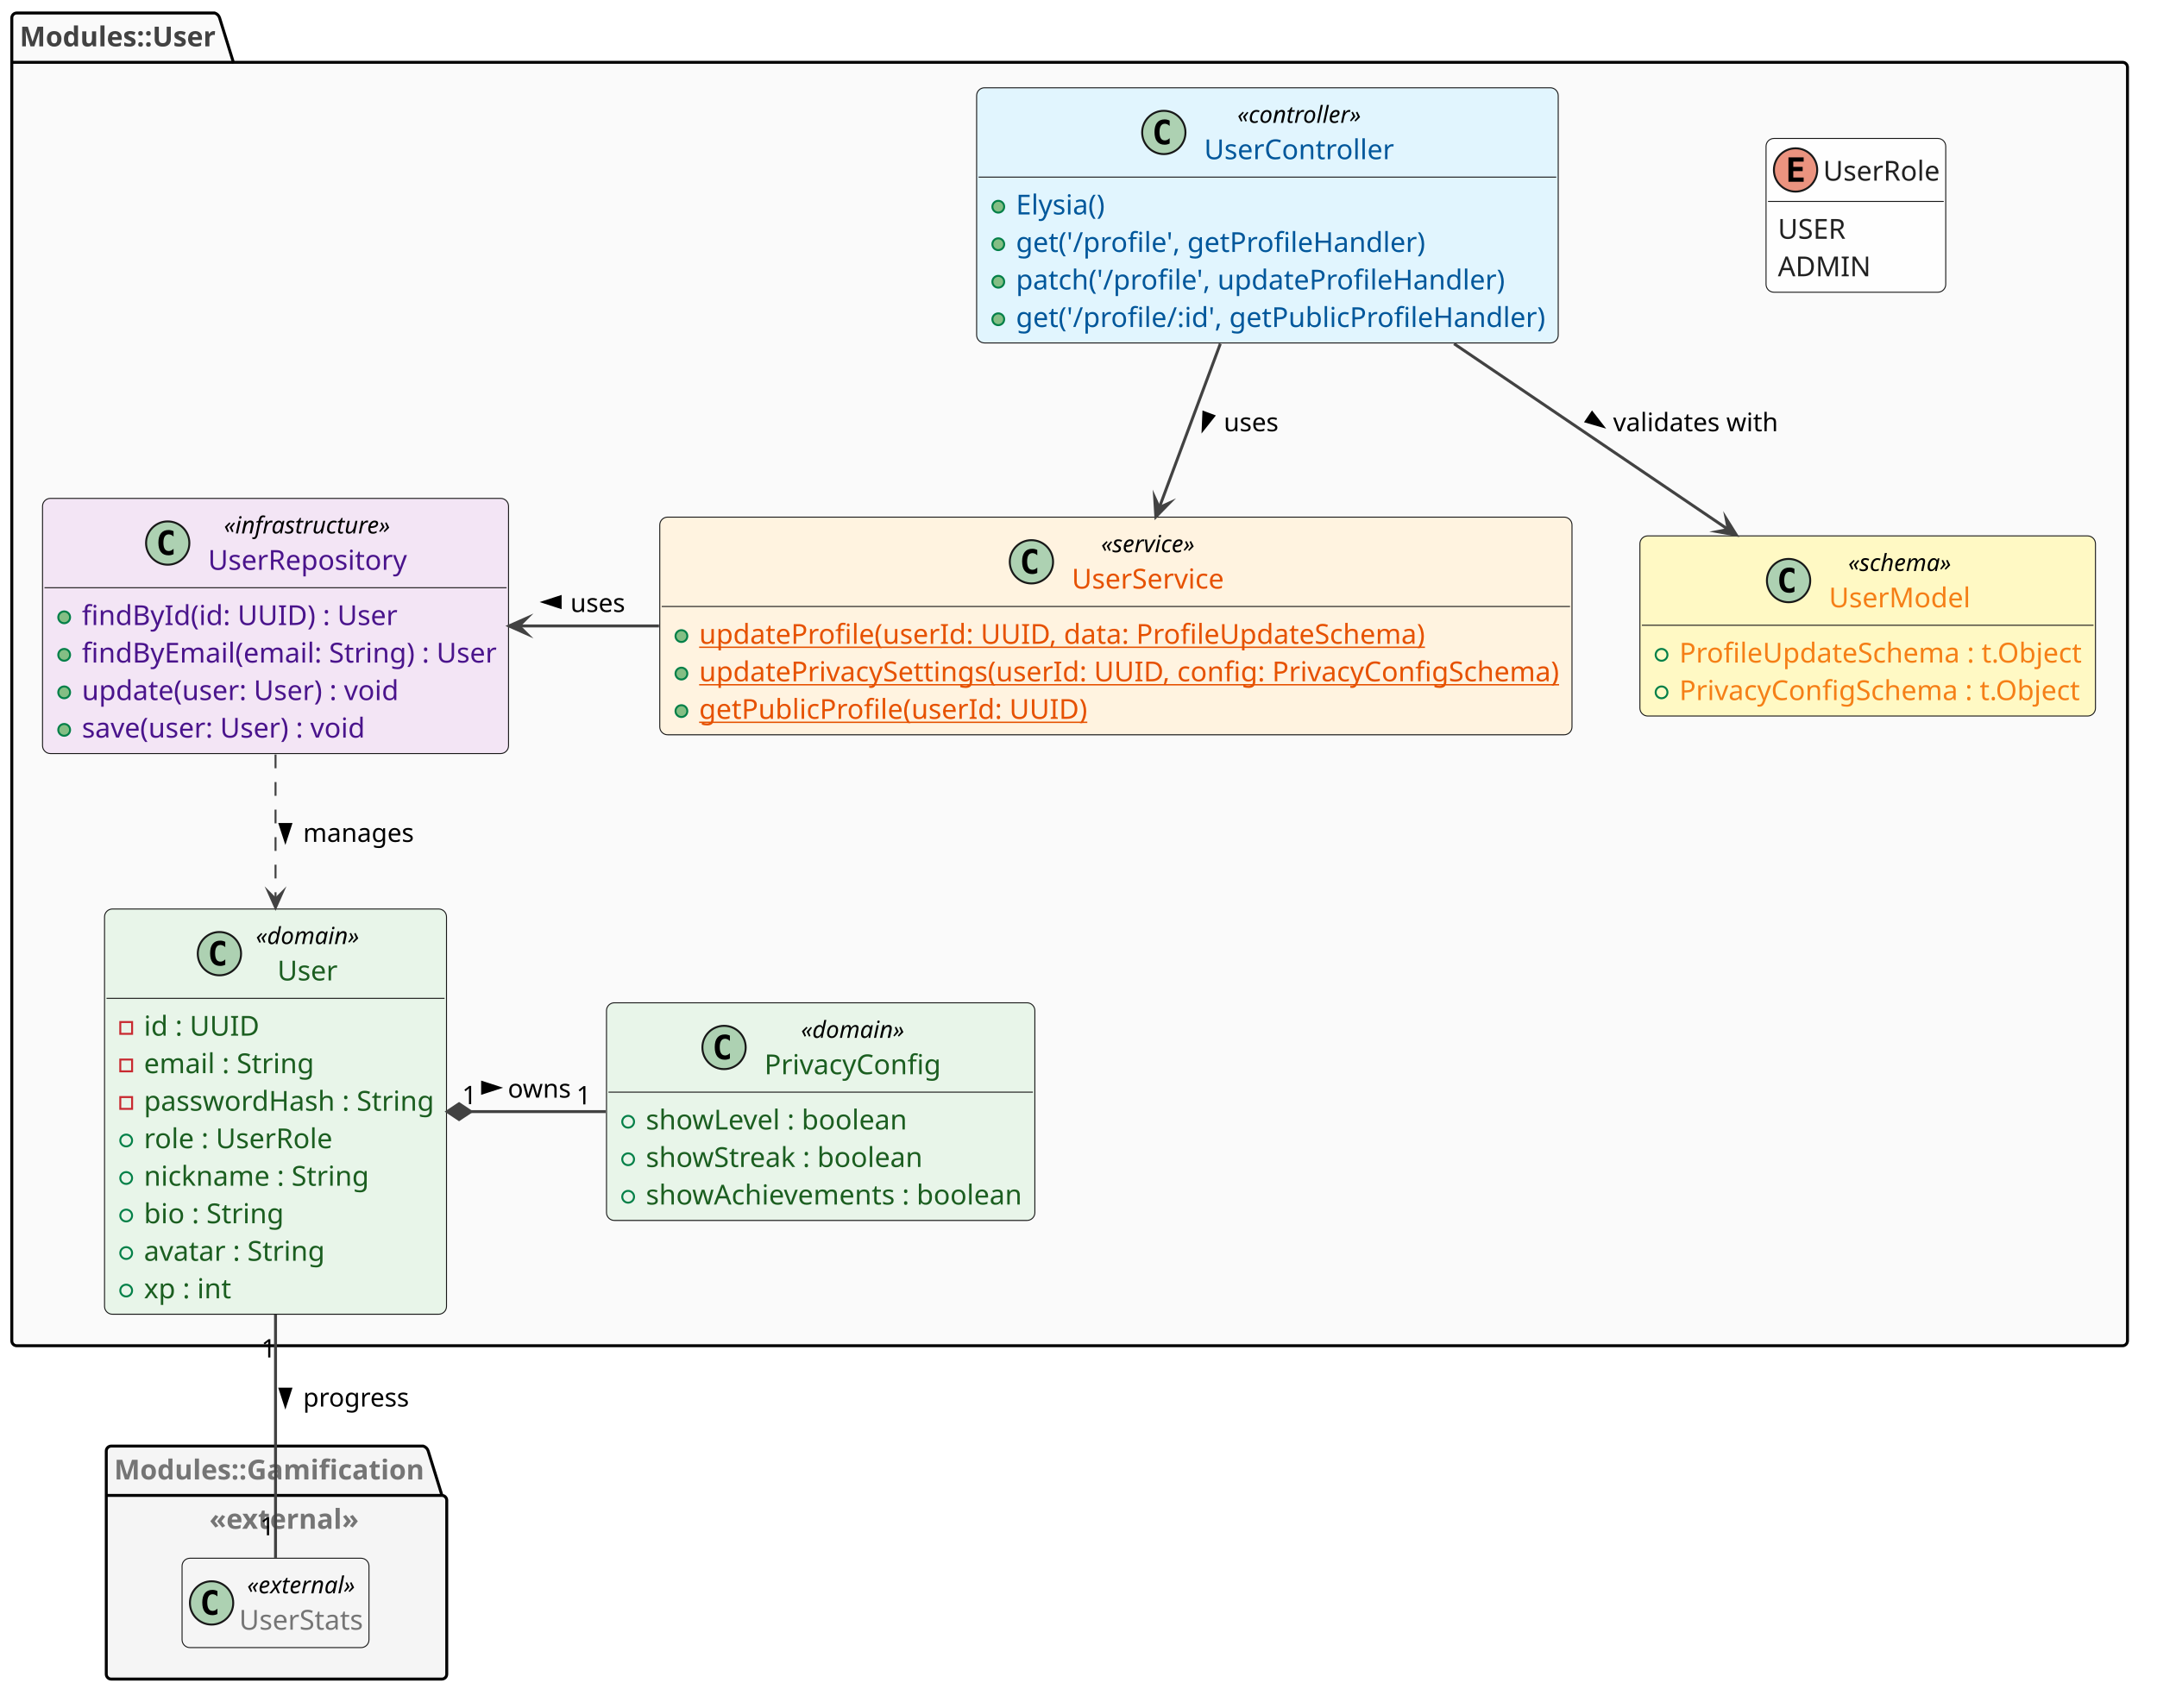
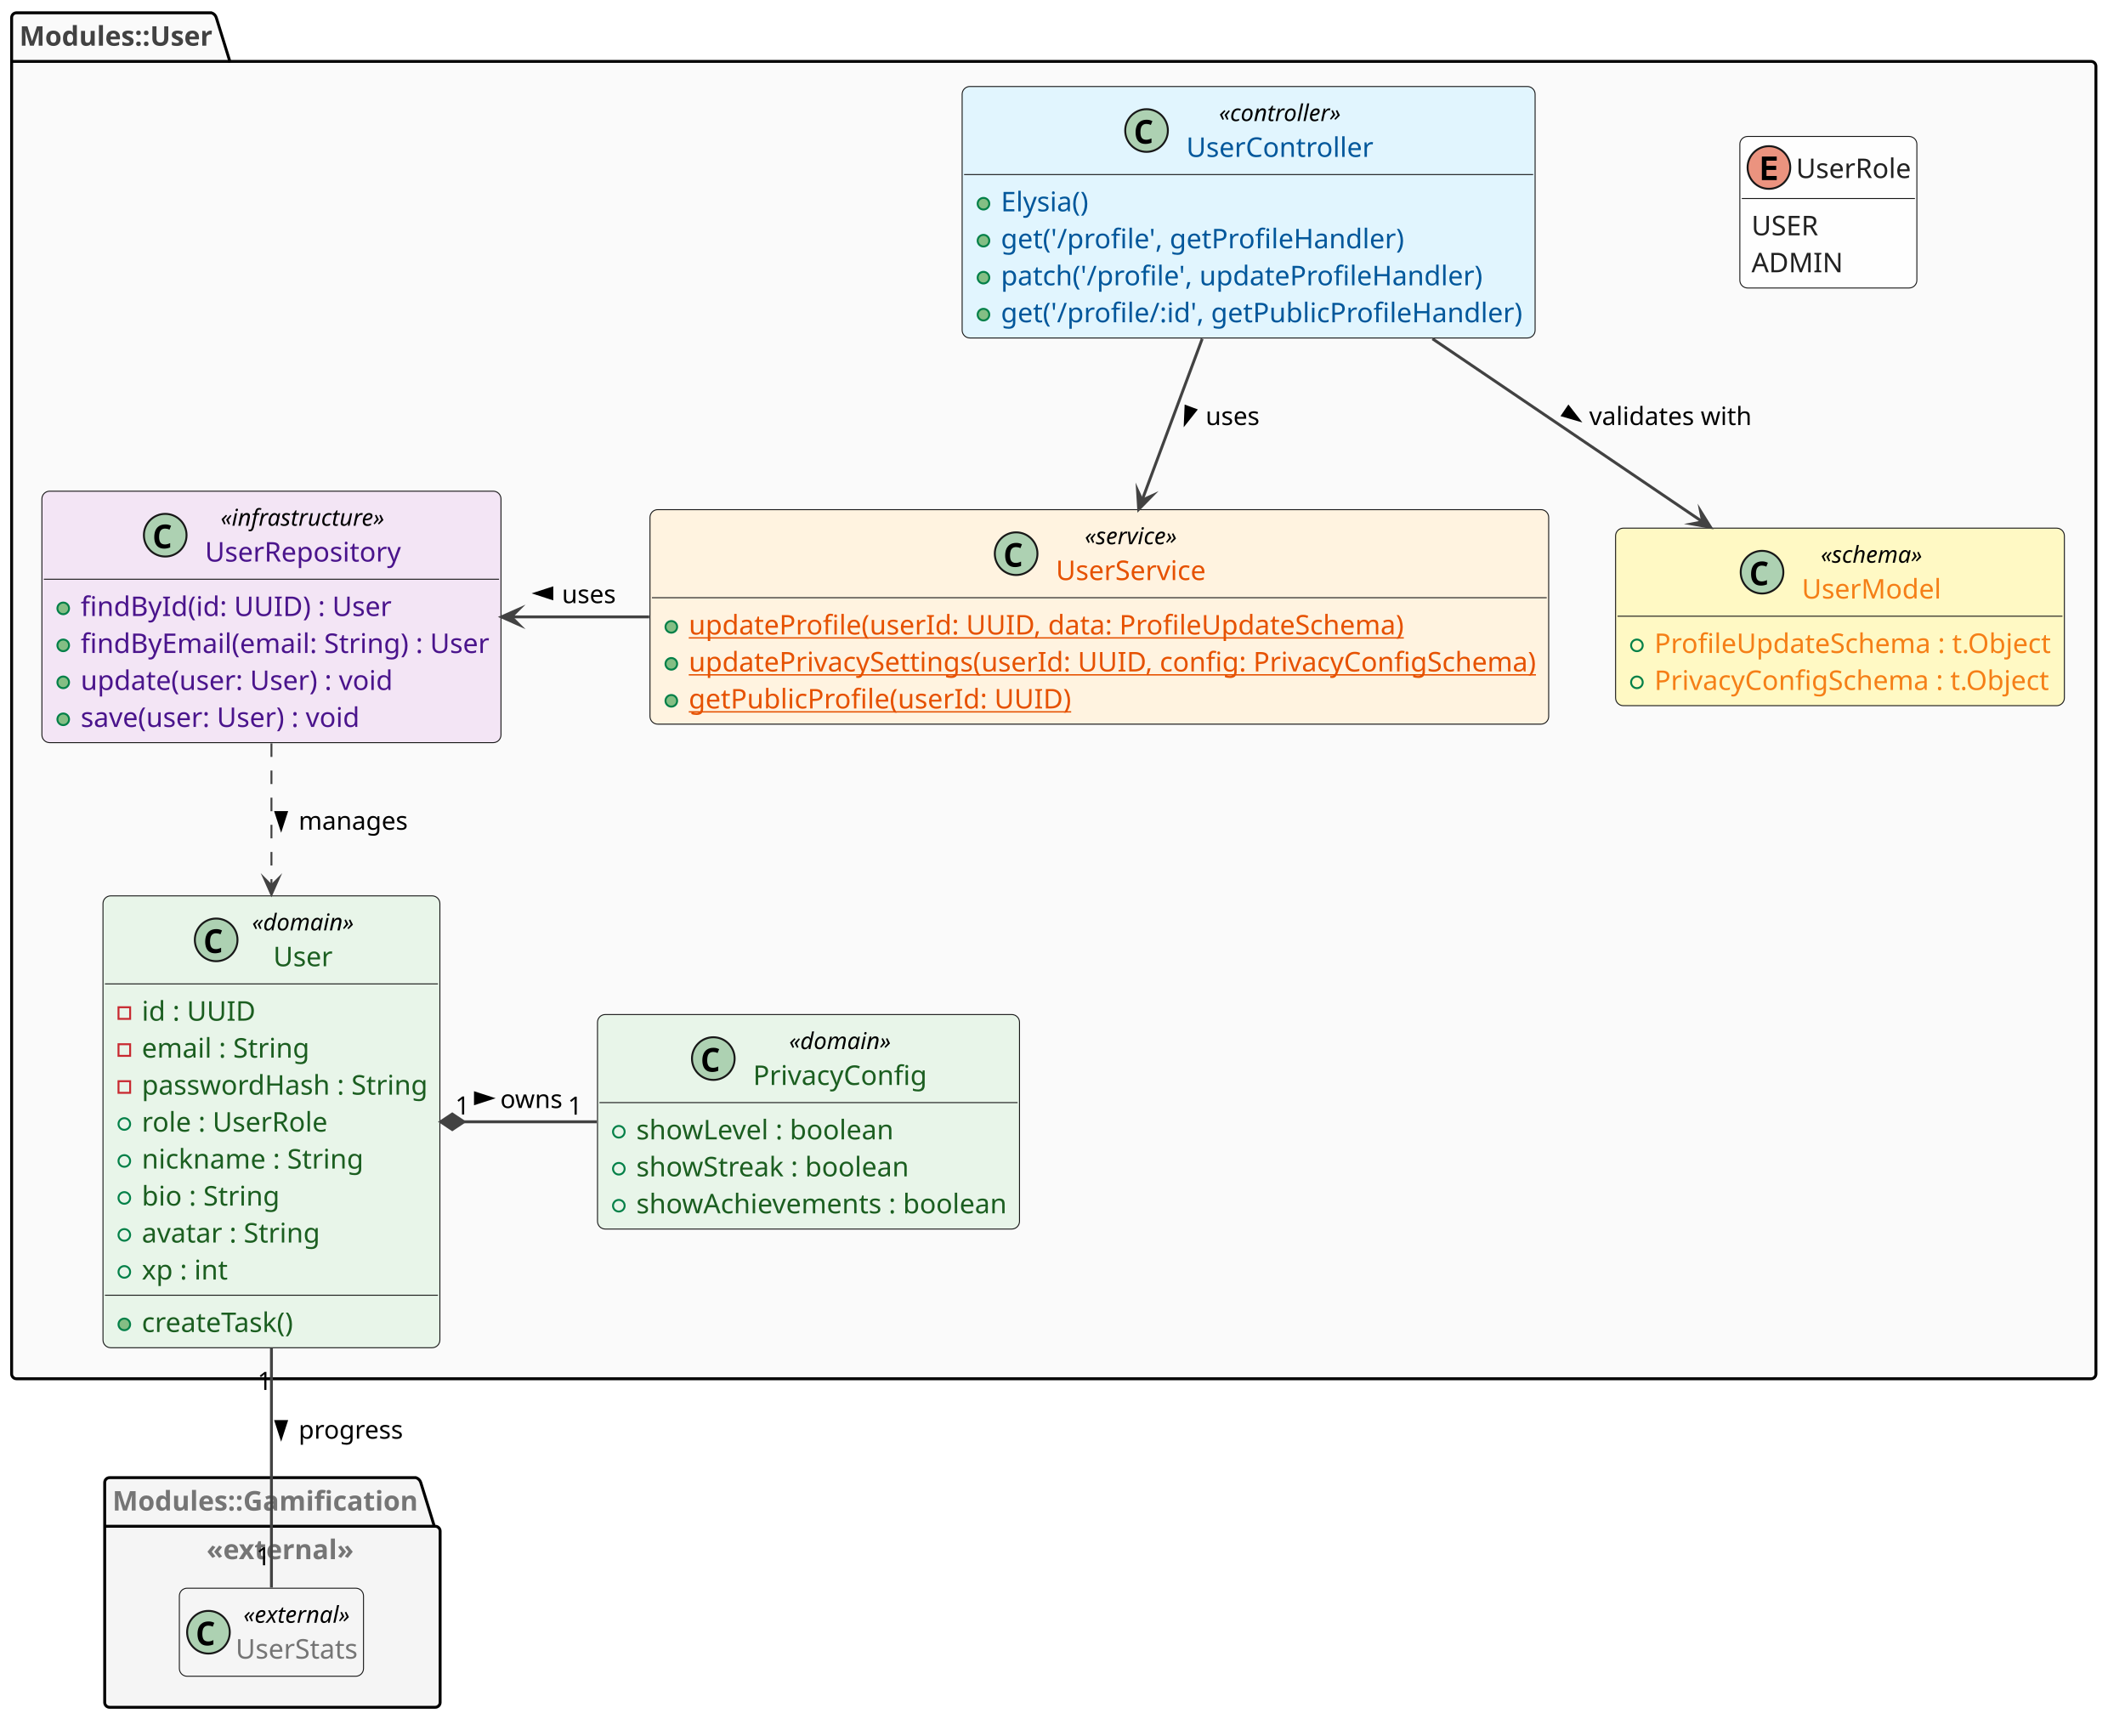
- <svg xmlns="http://www.w3.org/2000/svg" contentStyleType="text/css" data-diagram-type="CLASS" height="868px" preserveAspectRatio="none" style="width:1096px;height:868px;background:#FFFFFF;" version="1.1" viewBox="0 0 1096 868" width="1096px" zoomAndPan="magnify">
+ <svg xmlns="http://www.w3.org/2000/svg" contentStyleType="text/css" data-diagram-type="CLASS" height="895px" preserveAspectRatio="none" style="width:1096px;height:895px;background:#FFFFFF;" version="1.1" viewBox="0 0 1096 895" width="1096px" zoomAndPan="magnify">
  <defs />
  <g>
    <g class="cluster" data-qualified-name="Modules..User" data-source-line="2" id="ent0001">
-       <path d="M8.5,6.602 L109.082,6.602 A3.75,3.75 0 0 1 111.582,9.102 L118.582,31.67 L1078.5,31.67 A2.5,2.5 0 0 1 1081,34.17 L1081,681.422 A2.5,2.5 0 0 1 1078.5,683.922 L8.5,683.922 A2.5,2.5 0 0 1 6,681.422 L6,9.102 A2.5,2.5 0 0 1 8.5,6.602" fill="#FAFAFA" style="stroke:#000000;stroke-width:1.5;" />
-       <line style="stroke:#000000;stroke-width:1.5;" x1="6" x2="118.582" y1="31.67" y2="31.67" />
-       <text fill="#424242" font-family="sans-serif" font-size="14" font-weight="700" lengthAdjust="spacing" textLength="99.582" x="10" y="23.568">Modules::User</text>
-     </g>
-     <g class="cluster" data-qualified-name="Modules..Gamification" data-source-line="57" id="ent0015">
-       <path d="M56.5,734.922 L215.069,734.922 A3.75,3.75 0 0 1 217.569,737.422 L224.569,759.99 L224.5,759.99 A2.5,2.5 0 0 1 227,762.49 L227,850.832 A2.5,2.5 0 0 1 224.5,853.332 L56.5,853.332 A2.5,2.5 0 0 1 54,850.832 L54,737.422 A2.5,2.5 0 0 1 56.5,734.922" fill="#F5F5F5" style="stroke:#000000;stroke-width:1.5;" />
-       <line style="stroke:#000000;stroke-width:1.5;" x1="54" x2="224.569" y1="759.99" y2="759.99" />
-       <text fill="#757575" font-family="sans-serif" font-size="14" font-weight="700" lengthAdjust="spacing" textLength="157.569" x="58" y="751.888">Modules::Gamification</text>
-       <text fill="#757575" font-family="sans-serif" font-size="14" font-weight="700" lengthAdjust="spacing" textLength="76.216" x="106.392" y="776.956">«external»</text>
+       <path d="M8.5,6.602 L109.054,6.602 A3.75,3.75 0 0 1 111.554,9.102 L118.554,31.67 L1078.5,31.67 A2.5,2.5 0 0 1 1081,34.17 L1081,708.492 A2.5,2.5 0 0 1 1078.5,710.992 L8.5,710.992 A2.5,2.5 0 0 1 6,708.492 L6,9.102 A2.5,2.5 0 0 1 8.5,6.602" fill="#FAFAFA" style="stroke:#000000;stroke-width:1.5;" />
+       <line style="stroke:#000000;stroke-width:1.5;" x1="6" x2="118.554" y1="31.67" y2="31.67" />
+       <text fill="#424242" font-family="sans-serif" font-size="14" font-weight="700" lengthAdjust="spacing" textLength="99.554" x="10" y="23.568">Modules::User</text>
+     </g>
+     <g class="cluster" data-qualified-name="Modules..Gamification" data-source-line="58" id="ent0015">
+       <path d="M56.5,761.992 L214.509,761.992 A3.75,3.75 0 0 1 217.009,764.492 L224.009,787.06 L224.5,787.06 A2.5,2.5 0 0 1 227,789.56 L227,877.902 A2.5,2.5 0 0 1 224.5,880.402 L56.5,880.402 A2.5,2.5 0 0 1 54,877.902 L54,764.492 A2.5,2.5 0 0 1 56.5,761.992" fill="#F5F5F5" style="stroke:#000000;stroke-width:1.5;" />
+       <line style="stroke:#000000;stroke-width:1.5;" x1="54" x2="224.009" y1="787.06" y2="787.06" />
+       <text fill="#757575" font-family="sans-serif" font-size="14" font-weight="700" lengthAdjust="spacing" textLength="157.009" x="58" y="778.958">Modules::Gamification</text>
+       <text fill="#757575" font-family="sans-serif" font-size="14" font-weight="700" lengthAdjust="spacing" textLength="75.992" x="106.504" y="804.026">«external»</text>
    </g>
    <g class="entity" data-qualified-name="Modules..User.UserController" data-source-line="3" id="ent0002">
      <rect fill="#E1F5FE" height="129.684" rx="4" ry="4" style="stroke:#181818;stroke-width:0.5;" width="295.513" x="496.24" y="44.602" />
      <ellipse cx="591.349" cy="67.308" fill="#ADD1B2" rx="11" ry="11" style="stroke:#181818;stroke-width:1;" />
-       <path d="M594.317,72.949 Q593.739,73.246 593.099,73.386 Q592.458,73.542 591.755,73.542 Q589.255,73.542 587.927,71.902 Q586.614,70.246 586.614,67.121 Q586.614,63.995 587.927,62.339 Q589.255,60.683 591.755,60.683 Q592.458,60.683 593.099,60.839 Q593.755,60.995 594.317,61.292 L594.317,64.011 Q593.692,63.433 593.099,63.167 Q592.505,62.886 591.88,62.886 Q590.536,62.886 589.849,63.964 Q589.161,65.027 589.161,67.121 Q589.161,69.214 589.849,70.292 Q590.536,71.355 591.88,71.355 Q592.505,71.355 593.099,71.089 Q593.692,70.808 594.317,70.23 L594.317,72.949 Z " fill="#000000" />
+       <path d="M590.817,74.23 Q589.067,74.23 587.927,73.496 Q586.802,72.746 586.239,71.402 Q585.692,70.042 585.692,68.246 Q585.692,66.214 586.349,64.761 Q587.005,63.308 588.286,62.527 Q589.567,61.745 591.442,61.745 Q592.333,61.745 593.005,61.933 Q593.677,62.105 594.364,62.449 L593.552,64.464 Q592.927,64.152 592.38,64.027 Q591.849,63.902 591.364,63.902 Q590.192,63.902 589.489,64.433 Q588.786,64.964 588.489,65.917 Q588.192,66.871 588.192,68.136 Q588.192,70.152 588.911,71.121 Q589.63,72.074 591.224,72.074 Q591.817,72.074 592.442,71.917 Q593.067,71.761 593.895,71.386 L593.895,73.605 Q593.161,73.917 592.364,74.074 Q591.583,74.23 590.817,74.23 Z " fill="#000000" />
      <text fill="#000000" font-family="sans-serif" font-size="12" font-style="italic" lengthAdjust="spacing" textLength="63.06" x="628.716" y="62.43">«controller»</text>
      <text fill="#01579B" font-family="sans-serif" font-size="14" lengthAdjust="spacing" textLength="96.796" x="611.849" y="80.912">UserController</text>
      <line style="stroke:#181818;stroke-width:0.5;" x1="497.24" x2="790.753" y1="90.014" y2="90.014" />
      <g data-visibility-modifier="PUBLIC_METHOD">
        <ellipse cx="507.24" cy="105.048" fill="#84BE84" rx="3" ry="3" style="stroke:#038048;stroke-width:1;" />
      </g>
      <text fill="#01579B" font-family="sans-serif" font-size="14" lengthAdjust="spacing" textLength="45.108" x="516.24" y="108.98">Elysia()</text>
      <g data-visibility-modifier="PUBLIC_METHOD">
        <ellipse cx="507.24" cy="124.116" fill="#84BE84" rx="3" ry="3" style="stroke:#038048;stroke-width:1;" />
      </g>
      <text fill="#01579B" font-family="sans-serif" font-size="14" lengthAdjust="spacing" textLength="208.655" x="516.24" y="128.048">get('/profile', getProfileHandler)</text>
      <g data-visibility-modifier="PUBLIC_METHOD">
        <ellipse cx="507.24" cy="143.184" fill="#84BE84" rx="3" ry="3" style="stroke:#038048;stroke-width:1;" />
      </g>
      <text fill="#01579B" font-family="sans-serif" font-size="14" lengthAdjust="spacing" textLength="249.101" x="516.24" y="147.116">patch('/profile', updateProfileHandler)</text>
      <g data-visibility-modifier="PUBLIC_METHOD">
        <ellipse cx="507.24" cy="162.252" fill="#84BE84" rx="3" ry="3" style="stroke:#038048;stroke-width:1;" />
      </g>
      <text fill="#01579B" font-family="sans-serif" font-size="14" lengthAdjust="spacing" textLength="269.513" x="516.24" y="166.184">get('/profile/:id', getPublicProfileHandler)</text>
    </g>
    <g class="entity" data-qualified-name="Modules..User.UserModel" data-source-line="10" id="ent0003">
      <rect fill="#FFF9C4" height="91.548" rx="4" ry="4" style="stroke:#181818;stroke-width:0.5;" width="231.477" x="833.26" y="272.352" />
      <ellipse cx="908.797" cy="295.058" fill="#ADD1B2" rx="11" ry="11" style="stroke:#181818;stroke-width:1;" />
-       <path d="M911.765,300.699 Q911.187,300.995 910.547,301.136 Q909.906,301.292 909.203,301.292 Q906.703,301.292 905.375,299.652 Q904.062,297.995 904.062,294.87 Q904.062,291.745 905.375,290.089 Q906.703,288.433 909.203,288.433 Q909.906,288.433 910.547,288.589 Q911.203,288.745 911.765,289.042 L911.765,291.761 Q911.14,291.183 910.547,290.917 Q909.953,290.636 909.328,290.636 Q907.984,290.636 907.297,291.714 Q906.609,292.777 906.609,294.87 Q906.609,296.964 907.297,298.042 Q907.984,299.105 909.328,299.105 Q909.953,299.105 910.547,298.839 Q911.14,298.558 911.765,297.98 L911.765,300.699 Z " fill="#000000" />
+       <path d="M908.265,301.98 Q906.515,301.98 905.375,301.245 Q904.25,300.495 903.687,299.152 Q903.14,297.792 903.14,295.995 Q903.14,293.964 903.797,292.511 Q904.453,291.058 905.734,290.277 Q907.015,289.495 908.89,289.495 Q909.781,289.495 910.453,289.683 Q911.125,289.855 911.812,290.199 L911,292.214 Q910.375,291.902 909.828,291.777 Q909.297,291.652 908.812,291.652 Q907.64,291.652 906.937,292.183 Q906.234,292.714 905.937,293.667 Q905.64,294.62 905.64,295.886 Q905.64,297.902 906.359,298.87 Q907.078,299.824 908.672,299.824 Q909.265,299.824 909.89,299.667 Q910.515,299.511 911.344,299.136 L911.344,301.355 Q910.609,301.667 909.812,301.824 Q909.031,301.98 908.265,301.98 Z " fill="#000000" />
      <text fill="#000000" font-family="sans-serif" font-size="12" font-style="italic" lengthAdjust="spacing" textLength="52.32" x="939.088" y="290.18">«schema»</text>
      <text fill="#F57F17" font-family="sans-serif" font-size="14" lengthAdjust="spacing" textLength="71.904" x="929.297" y="308.662">UserModel</text>
      <line style="stroke:#181818;stroke-width:0.5;" x1="834.26" x2="1063.737" y1="317.764" y2="317.764" />
      <g data-visibility-modifier="PUBLIC_FIELD">
        <ellipse cx="844.26" cy="332.798" fill="none" rx="3" ry="3" style="stroke:#038048;stroke-width:1;" />
      </g>
      <text fill="#F57F17" font-family="sans-serif" font-size="14" lengthAdjust="spacing" textLength="205.477" x="853.26" y="336.73">ProfileUpdateSchema : t.Object</text>
      <g data-visibility-modifier="PUBLIC_FIELD">
        <ellipse cx="844.26" cy="351.866" fill="none" rx="3" ry="3" style="stroke:#038048;stroke-width:1;" />
      </g>
      <text fill="#F57F17" font-family="sans-serif" font-size="14" lengthAdjust="spacing" textLength="204.259" x="853.26" y="355.798">PrivacyConfigSchema : t.Object</text>
    </g>
    <g class="entity" data-qualified-name="Modules..User.UserService" data-source-line="15" id="ent0004">
      <rect fill="#FFF3E0" height="110.616" rx="4" ry="4" style="stroke:#181818;stroke-width:0.5;" width="463.512" x="335.24" y="262.812" />
      <ellipse cx="524.085" cy="285.518" fill="#ADD1B2" rx="11" ry="11" style="stroke:#181818;stroke-width:1;" />
-       <path d="M527.054,291.159 Q526.476,291.455 525.835,291.596 Q525.195,291.752 524.492,291.752 Q521.992,291.752 520.663,290.112 Q519.351,288.455 519.351,285.33 Q519.351,282.205 520.663,280.549 Q521.992,278.893 524.492,278.893 Q525.195,278.893 525.835,279.049 Q526.492,279.205 527.054,279.502 L527.054,282.221 Q526.429,281.643 525.835,281.377 Q525.242,281.096 524.617,281.096 Q523.273,281.096 522.585,282.174 Q521.898,283.237 521.898,285.33 Q521.898,287.424 522.585,288.502 Q523.273,289.565 524.617,289.565 Q525.242,289.565 525.835,289.299 Q526.429,289.018 527.054,288.44 L527.054,291.159 Z " fill="#000000" />
+       <path d="M523.554,292.44 Q521.804,292.44 520.663,291.705 Q519.538,290.955 518.976,289.612 Q518.429,288.252 518.429,286.455 Q518.429,284.424 519.085,282.971 Q519.742,281.518 521.023,280.737 Q522.304,279.955 524.179,279.955 Q525.07,279.955 525.742,280.143 Q526.413,280.315 527.101,280.659 L526.288,282.674 Q525.663,282.362 525.117,282.237 Q524.585,282.112 524.101,282.112 Q522.929,282.112 522.226,282.643 Q521.523,283.174 521.226,284.127 Q520.929,285.08 520.929,286.346 Q520.929,288.362 521.648,289.33 Q522.367,290.284 523.96,290.284 Q524.554,290.284 525.179,290.127 Q525.804,289.971 526.632,289.596 L526.632,291.815 Q525.898,292.127 525.101,292.284 Q524.32,292.44 523.554,292.44 Z " fill="#000000" />
      <text fill="#000000" font-family="sans-serif" font-size="12" font-style="italic" lengthAdjust="spacing" textLength="47.52" x="559.486" y="280.64">«service»</text>
      <text fill="#E65100" font-family="sans-serif" font-size="14" lengthAdjust="spacing" textLength="77.322" x="544.585" y="299.122">UserService</text>
      <line style="stroke:#181818;stroke-width:0.5;" x1="336.24" x2="797.752" y1="308.224" y2="308.224" />
      <g data-visibility-modifier="PUBLIC_METHOD">
        <ellipse cx="346.24" cy="323.258" fill="#84BE84" rx="3" ry="3" style="stroke:#038048;stroke-width:1;" />
      </g>
      <text fill="#E65100" font-family="sans-serif" font-size="14" lengthAdjust="spacing" text-decoration="underline" textLength="369.921" x="355.24" y="327.19">updateProfile(userId: UUID, data: ProfileUpdateSchema)</text>
      <g data-visibility-modifier="PUBLIC_METHOD">
        <ellipse cx="346.24" cy="342.326" fill="#84BE84" rx="3" ry="3" style="stroke:#038048;stroke-width:1;" />
      </g>
      <text fill="#E65100" font-family="sans-serif" font-size="14" lengthAdjust="spacing" text-decoration="underline" textLength="437.512" x="355.24" y="346.258">updatePrivacySettings(userId: UUID, config: PrivacyConfigSchema)</text>
      <g data-visibility-modifier="PUBLIC_METHOD">
        <ellipse cx="346.24" cy="361.394" fill="#84BE84" rx="3" ry="3" style="stroke:#038048;stroke-width:1;" />
      </g>
      <text fill="#E65100" font-family="sans-serif" font-size="14" lengthAdjust="spacing" text-decoration="underline" textLength="197.511" x="355.24" y="365.326">getPublicProfile(userId: UUID)</text>
    </g>
    <g class="entity" data-qualified-name="Modules..User.User" data-source-line="21" id="ent0005">
-       <rect fill="#E8F5E9" height="205.955" rx="4" ry="4" style="stroke:#181818;stroke-width:0.5;" width="173.756" x="53.12" y="461.962" />
+       <rect fill="#E8F5E9" height="233.023" rx="4" ry="4" style="stroke:#181818;stroke-width:0.5;" width="173.756" x="53.12" y="461.962" />
      <ellipse cx="111.492" cy="484.668" fill="#ADD1B2" rx="11" ry="11" style="stroke:#181818;stroke-width:1;" />
-       <path d="M114.46,490.309 Q113.882,490.606 113.242,490.746 Q112.601,490.902 111.898,490.902 Q109.398,490.902 108.07,489.262 Q106.757,487.606 106.757,484.481 Q106.757,481.356 108.07,479.699 Q109.398,478.043 111.898,478.043 Q112.601,478.043 113.242,478.199 Q113.898,478.356 114.46,478.652 L114.46,481.371 Q113.835,480.793 113.242,480.527 Q112.648,480.246 112.023,480.246 Q110.679,480.246 109.992,481.324 Q109.304,482.387 109.304,484.481 Q109.304,486.574 109.992,487.652 Q110.679,488.715 112.023,488.715 Q112.648,488.715 113.242,488.449 Q113.835,488.168 114.46,487.59 L114.46,490.309 Z " fill="#000000" />
+       <path d="M110.96,491.59 Q109.21,491.59 108.07,490.856 Q106.945,490.106 106.382,488.762 Q105.835,487.402 105.835,485.606 Q105.835,483.574 106.492,482.121 Q107.148,480.668 108.429,479.887 Q109.71,479.106 111.585,479.106 Q112.476,479.106 113.148,479.293 Q113.82,479.465 114.507,479.809 L113.695,481.824 Q113.07,481.512 112.523,481.387 Q111.992,481.262 111.507,481.262 Q110.335,481.262 109.632,481.793 Q108.929,482.324 108.632,483.277 Q108.335,484.231 108.335,485.496 Q108.335,487.512 109.054,488.481 Q109.773,489.434 111.367,489.434 Q111.96,489.434 112.585,489.277 Q113.21,489.121 114.038,488.746 L114.038,490.965 Q113.304,491.277 112.507,491.434 Q111.726,491.59 110.96,491.59 Z " fill="#000000" />
      <text fill="#000000" font-family="sans-serif" font-size="12" font-style="italic" lengthAdjust="spacing" textLength="52.512" x="129.992" y="479.79">«domain»</text>
      <text fill="#1B5E20" font-family="sans-serif" font-size="14" lengthAdjust="spacing" textLength="30.618" x="140.939" y="498.272">User</text>
      <line style="stroke:#181818;stroke-width:0.5;" x1="54.12" x2="225.875" y1="507.374" y2="507.374" />
      <g data-visibility-modifier="PRIVATE_FIELD">
        <rect fill="none" height="6" style="stroke:#C82930;stroke-width:1;" width="6" x="61.12" y="519.408" />
      </g>
      <text fill="#1B5E20" font-family="sans-serif" font-size="14" lengthAdjust="spacing" textLength="58.688" x="73.12" y="526.34">id : UUID</text>
      <g data-visibility-modifier="PRIVATE_FIELD">
        <rect fill="none" height="6" style="stroke:#C82930;stroke-width:1;" width="6" x="61.12" y="538.476" />
      </g>
      <text fill="#1B5E20" font-family="sans-serif" font-size="14" lengthAdjust="spacing" textLength="86.492" x="73.12" y="545.408">email : String</text>
      <g data-visibility-modifier="PRIVATE_FIELD">
        <rect fill="none" height="6" style="stroke:#C82930;stroke-width:1;" width="6" x="61.12" y="557.544" />
      </g>
      <text fill="#1B5E20" font-family="sans-serif" font-size="14" lengthAdjust="spacing" textLength="147.756" x="73.12" y="564.476">passwordHash : String</text>
      <g data-visibility-modifier="PUBLIC_FIELD">
        <ellipse cx="64.12" cy="579.612" fill="none" rx="3" ry="3" style="stroke:#038048;stroke-width:1;" />
      </g>
      <text fill="#1B5E20" font-family="sans-serif" font-size="14" lengthAdjust="spacing" textLength="96.096" x="73.12" y="583.544">role : UserRole</text>
      <g data-visibility-modifier="PUBLIC_FIELD">
        <ellipse cx="64.12" cy="598.68" fill="none" rx="3" ry="3" style="stroke:#038048;stroke-width:1;" />
      </g>
      <text fill="#1B5E20" font-family="sans-serif" font-size="14" lengthAdjust="spacing" textLength="114.379" x="73.12" y="602.612">nickname : String</text>
      <g data-visibility-modifier="PUBLIC_FIELD">
        <ellipse cx="64.12" cy="617.748" fill="none" rx="3" ry="3" style="stroke:#038048;stroke-width:1;" />
      </g>
      <text fill="#1B5E20" font-family="sans-serif" font-size="14" lengthAdjust="spacing" textLength="71.12" x="73.12" y="621.679">bio : String</text>
      <g data-visibility-modifier="PUBLIC_FIELD">
        <ellipse cx="64.12" cy="636.816" fill="none" rx="3" ry="3" style="stroke:#038048;stroke-width:1;" />
      </g>
      <text fill="#1B5E20" font-family="sans-serif" font-size="14" lengthAdjust="spacing" textLength="91.938" x="73.12" y="640.747">avatar : String</text>
      <g data-visibility-modifier="PUBLIC_FIELD">
        <ellipse cx="64.12" cy="655.883" fill="none" rx="3" ry="3" style="stroke:#038048;stroke-width:1;" />
      </g>
      <text fill="#1B5E20" font-family="sans-serif" font-size="14" lengthAdjust="spacing" textLength="44.366" x="73.12" y="659.815">xp : int</text>
-     </g>
-     <g class="entity" data-qualified-name="Modules..User.PrivacyConfig" data-source-line="32" id="ent0006">
-       <rect fill="#E8F5E9" height="110.616" rx="4" ry="4" style="stroke:#181818;stroke-width:0.5;" width="217.659" x="308.17" y="509.632" />
-       <ellipse cx="367.901" cy="532.338" fill="#ADD1B2" rx="11" ry="11" style="stroke:#181818;stroke-width:1;" />
-       <path d="M370.87,537.979 Q370.291,538.275 369.651,538.416 Q369.01,538.572 368.307,538.572 Q365.807,538.572 364.479,536.932 Q363.166,535.275 363.166,532.15 Q363.166,529.025 364.479,527.369 Q365.807,525.713 368.307,525.713 Q369.01,525.713 369.651,525.869 Q370.307,526.025 370.87,526.322 L370.87,529.041 Q370.245,528.463 369.651,528.197 Q369.057,527.916 368.432,527.916 Q367.088,527.916 366.401,528.994 Q365.713,530.057 365.713,532.15 Q365.713,534.244 366.401,535.322 Q367.088,536.385 368.432,536.385 Q369.057,536.385 369.651,536.119 Q370.245,535.838 370.87,535.26 L370.87,537.979 Z " fill="#000000" />
-       <text fill="#000000" font-family="sans-serif" font-size="12" font-style="italic" lengthAdjust="spacing" textLength="52.512" x="406.993" y="527.46">«domain»</text>
-       <text fill="#1B5E20" font-family="sans-serif" font-size="14" lengthAdjust="spacing" textLength="89.698" x="388.401" y="545.942">PrivacyConfig</text>
-       <line style="stroke:#181818;stroke-width:0.5;" x1="309.17" x2="524.829" y1="555.044" y2="555.044" />
-       <g data-visibility-modifier="PUBLIC_FIELD">
-         <ellipse cx="319.17" cy="570.078" fill="none" rx="3" ry="3" style="stroke:#038048;stroke-width:1;" />
-       </g>
-       <text fill="#1B5E20" font-family="sans-serif" font-size="14" lengthAdjust="spacing" textLength="133.28" x="328.17" y="574.01">showLevel : boolean</text>
-       <g data-visibility-modifier="PUBLIC_FIELD">
-         <ellipse cx="319.17" cy="589.146" fill="none" rx="3" ry="3" style="stroke:#038048;stroke-width:1;" />
-       </g>
-       <text fill="#1B5E20" font-family="sans-serif" font-size="14" lengthAdjust="spacing" textLength="141.175" x="328.17" y="593.078">showStreak : boolean</text>
-       <g data-visibility-modifier="PUBLIC_FIELD">
-         <ellipse cx="319.17" cy="608.214" fill="none" rx="3" ry="3" style="stroke:#038048;stroke-width:1;" />
-       </g>
-       <text fill="#1B5E20" font-family="sans-serif" font-size="14" lengthAdjust="spacing" textLength="191.659" x="328.17" y="612.146">showAchievements : boolean</text>
-     </g>
-     <g class="entity" data-qualified-name="Modules..User.UserRole" data-source-line="38" id="ent0007">
+       <line style="stroke:#181818;stroke-width:0.5;" x1="54.12" x2="225.875" y1="667.917" y2="667.917" />
+       <g data-visibility-modifier="PUBLIC_METHOD">
+         <ellipse cx="64.12" cy="682.951" fill="#84BE84" rx="3" ry="3" style="stroke:#038048;stroke-width:1;" />
+       </g>
+       <text fill="#1B5E20" font-family="sans-serif" font-size="14" lengthAdjust="spacing" textLength="79.422" x="73.12" y="686.883">createTask()</text>
+     </g>
+     <g class="entity" data-qualified-name="Modules..User.PrivacyConfig" data-source-line="33" id="ent0006">
+       <rect fill="#E8F5E9" height="110.616" rx="4" ry="4" style="stroke:#181818;stroke-width:0.5;" width="217.659" x="308.17" y="523.172" />
+       <ellipse cx="367.901" cy="545.878" fill="#ADD1B2" rx="11" ry="11" style="stroke:#181818;stroke-width:1;" />
+       <path d="M367.37,552.8 Q365.62,552.8 364.479,552.066 Q363.354,551.316 362.791,549.972 Q362.245,548.612 362.245,546.816 Q362.245,544.784 362.901,543.331 Q363.557,541.878 364.838,541.097 Q366.12,540.316 367.995,540.316 Q368.885,540.316 369.557,540.503 Q370.229,540.675 370.916,541.019 L370.104,543.034 Q369.479,542.722 368.932,542.597 Q368.401,542.472 367.916,542.472 Q366.745,542.472 366.041,543.003 Q365.338,543.534 365.041,544.487 Q364.745,545.441 364.745,546.706 Q364.745,548.722 365.463,549.691 Q366.182,550.644 367.776,550.644 Q368.37,550.644 368.995,550.487 Q369.62,550.331 370.448,549.956 L370.448,552.175 Q369.713,552.487 368.916,552.644 Q368.135,552.8 367.37,552.8 Z " fill="#000000" />
+       <text fill="#000000" font-family="sans-serif" font-size="12" font-style="italic" lengthAdjust="spacing" textLength="52.512" x="406.993" y="541">«domain»</text>
+       <text fill="#1B5E20" font-family="sans-serif" font-size="14" lengthAdjust="spacing" textLength="89.698" x="388.401" y="559.482">PrivacyConfig</text>
+       <line style="stroke:#181818;stroke-width:0.5;" x1="309.17" x2="524.829" y1="568.584" y2="568.584" />
+       <g data-visibility-modifier="PUBLIC_FIELD">
+         <ellipse cx="319.17" cy="583.618" fill="none" rx="3" ry="3" style="stroke:#038048;stroke-width:1;" />
+       </g>
+       <text fill="#1B5E20" font-family="sans-serif" font-size="14" lengthAdjust="spacing" textLength="133.28" x="328.17" y="587.55">showLevel : boolean</text>
+       <g data-visibility-modifier="PUBLIC_FIELD">
+         <ellipse cx="319.17" cy="602.686" fill="none" rx="3" ry="3" style="stroke:#038048;stroke-width:1;" />
+       </g>
+       <text fill="#1B5E20" font-family="sans-serif" font-size="14" lengthAdjust="spacing" textLength="141.175" x="328.17" y="606.618">showStreak : boolean</text>
+       <g data-visibility-modifier="PUBLIC_FIELD">
+         <ellipse cx="319.17" cy="621.754" fill="none" rx="3" ry="3" style="stroke:#038048;stroke-width:1;" />
+       </g>
+       <text fill="#1B5E20" font-family="sans-serif" font-size="14" lengthAdjust="spacing" textLength="191.659" x="328.17" y="625.686">showAchievements : boolean</text>
+     </g>
+     <g class="entity" data-qualified-name="Modules..User.UserRole" data-source-line="39" id="ent0007">
      <rect fill="#FEFEFE" height="78.136" rx="4" ry="4" style="stroke:#181818;stroke-width:0.5;" width="91.304" x="897.35" y="70.372" />
      <ellipse cx="912.35" cy="86.372" fill="#EB937F" rx="11" ry="11" style="stroke:#181818;stroke-width:1;" />
-       <path d="M916.459,92.372 L908.741,92.372 L908.741,79.981 L916.459,79.981 L916.459,82.138 L911.194,82.138 L911.194,84.809 L915.959,84.809 L915.959,86.966 L911.194,86.966 L911.194,90.216 L916.459,90.216 L916.459,92.372 Z " fill="#000000" />
+       <path d="M908.709,92.872 L908.709,80.731 L916.366,80.731 L916.366,82.856 L911.084,82.856 L911.084,85.513 L916.1,85.513 L916.1,87.638 L911.084,87.638 L911.084,90.747 L916.366,90.747 L916.366,92.872 L908.709,92.872 Z " fill="#000000" />
      <text fill="#212121" font-family="sans-serif" font-size="14" lengthAdjust="spacing" textLength="59.304" x="926.35" y="91.804">UserRole</text>
      <line style="stroke:#181818;stroke-width:0.5;" x1="898.35" x2="987.654" y1="102.372" y2="102.372" />
      <text fill="#212121" font-family="sans-serif" font-size="14" lengthAdjust="spacing" textLength="34.412" x="903.35" y="121.338">USER</text>
      <text fill="#212121" font-family="sans-serif" font-size="14" lengthAdjust="spacing" textLength="47.25" x="903.35" y="140.406">ADMIN</text>
    </g>
-     <g class="entity" data-qualified-name="Modules..User.UserRepository" data-source-line="43" id="ent0008">
+     <g class="entity" data-qualified-name="Modules..User.UserRepository" data-source-line="44" id="ent0008">
      <rect fill="#F3E5F5" height="129.684" rx="4" ry="4" style="stroke:#181818;stroke-width:0.5;" width="236.783" x="21.61" y="253.282" />
      <ellipse cx="85.219" cy="275.988" fill="#ADD1B2" rx="11" ry="11" style="stroke:#181818;stroke-width:1;" />
-       <path d="M88.188,281.629 Q87.609,281.925 86.969,282.066 Q86.328,282.222 85.625,282.222 Q83.125,282.222 81.797,280.582 Q80.484,278.925 80.484,275.8 Q80.484,272.675 81.797,271.019 Q83.125,269.363 85.625,269.363 Q86.328,269.363 86.969,269.519 Q87.625,269.675 88.188,269.972 L88.188,272.691 Q87.562,272.113 86.969,271.847 Q86.375,271.566 85.75,271.566 Q84.406,271.566 83.719,272.644 Q83.031,273.707 83.031,275.8 Q83.031,277.894 83.719,278.972 Q84.406,280.035 85.75,280.035 Q86.375,280.035 86.969,279.769 Q87.562,279.488 88.188,278.91 L88.188,281.629 Z " fill="#000000" />
+       <path d="M84.688,282.91 Q82.938,282.91 81.797,282.175 Q80.672,281.425 80.109,280.082 Q79.562,278.722 79.562,276.925 Q79.562,274.894 80.219,273.441 Q80.875,271.988 82.156,271.207 Q83.438,270.425 85.312,270.425 Q86.203,270.425 86.875,270.613 Q87.547,270.785 88.234,271.129 L87.422,273.144 Q86.797,272.832 86.25,272.707 Q85.719,272.582 85.234,272.582 Q84.062,272.582 83.359,273.113 Q82.656,273.644 82.359,274.597 Q82.062,275.55 82.062,276.816 Q82.062,278.832 82.781,279.8 Q83.5,280.754 85.094,280.754 Q85.688,280.754 86.312,280.597 Q86.938,280.441 87.766,280.066 L87.766,282.285 Q87.031,282.597 86.234,282.754 Q85.453,282.91 84.688,282.91 Z " fill="#000000" />
      <text fill="#000000" font-family="sans-serif" font-size="12" font-style="italic" lengthAdjust="spacing" textLength="84.925" x="113.789" y="271.11">«infrastructure»</text>
      <text fill="#4A148C" font-family="sans-serif" font-size="14" lengthAdjust="spacing" textLength="101.066" x="105.719" y="289.592">UserRepository</text>
      <line style="stroke:#181818;stroke-width:0.5;" x1="22.61" x2="257.393" y1="298.694" y2="298.694" />
      <g data-visibility-modifier="PUBLIC_METHOD">
        <ellipse cx="32.61" cy="313.728" fill="#84BE84" rx="3" ry="3" style="stroke:#038048;stroke-width:1;" />
      </g>
      <text fill="#4A148C" font-family="sans-serif" font-size="14" lengthAdjust="spacing" textLength="160.383" x="41.61" y="317.66">findById(id: UUID) : User</text>
      <g data-visibility-modifier="PUBLIC_METHOD">
        <ellipse cx="32.61" cy="332.796" fill="#84BE84" rx="3" ry="3" style="stroke:#038048;stroke-width:1;" />
      </g>
      <text fill="#4A148C" font-family="sans-serif" font-size="14" lengthAdjust="spacing" textLength="210.783" x="41.61" y="336.728">findByEmail(email: String) : User</text>
      <g data-visibility-modifier="PUBLIC_METHOD">
        <ellipse cx="32.61" cy="351.864" fill="#84BE84" rx="3" ry="3" style="stroke:#038048;stroke-width:1;" />
      </g>
      <text fill="#4A148C" font-family="sans-serif" font-size="14" lengthAdjust="spacing" textLength="160.957" x="41.61" y="355.796">update(user: User) : void</text>
      <g data-visibility-modifier="PUBLIC_METHOD">
        <ellipse cx="32.61" cy="370.932" fill="#84BE84" rx="3" ry="3" style="stroke:#038048;stroke-width:1;" />
      </g>
      <text fill="#4A148C" font-family="sans-serif" font-size="14" lengthAdjust="spacing" textLength="143.849" x="41.61" y="374.864">save(user: User) : void</text>
    </g>
-     <g class="entity" data-qualified-name="Modules..Gamification.UserStats" data-source-line="58" id="ent0016">
-       <rect fill="#F5F5F5" height="45.412" rx="4" ry="4" style="stroke:#181818;stroke-width:0.5;" width="94.972" x="92.51" y="791.922" />
-       <ellipse cx="107.51" cy="814.628" fill="#ADD1B2" rx="11" ry="11" style="stroke:#181818;stroke-width:1;" />
-       <path d="M110.479,820.269 Q109.901,820.566 109.26,820.706 Q108.619,820.862 107.916,820.862 Q105.416,820.862 104.088,819.222 Q102.776,817.566 102.776,814.441 Q102.776,811.316 104.088,809.659 Q105.416,808.003 107.916,808.003 Q108.619,808.003 109.26,808.159 Q109.916,808.316 110.479,808.612 L110.479,811.331 Q109.854,810.753 109.26,810.487 Q108.666,810.206 108.041,810.206 Q106.698,810.206 106.01,811.284 Q105.323,812.347 105.323,814.441 Q105.323,816.534 106.01,817.612 Q106.698,818.675 108.041,818.675 Q108.666,818.675 109.26,818.409 Q109.854,818.128 110.479,817.55 L110.479,820.269 Z " fill="#000000" />
-       <text fill="#000000" font-family="sans-serif" font-size="12" font-style="italic" lengthAdjust="spacing" textLength="54.84" x="125.576" y="809.75">«external»</text>
-       <text fill="#757575" font-family="sans-serif" font-size="14" lengthAdjust="spacing" textLength="62.972" x="121.51" y="828.232">UserStats</text>
-     </g>
-     <g class="link" data-entity-1="ent0002" data-entity-2="ent0004" data-link-type="dependency" data-source-line="50" id="lnk9">
-       <path codeLine="50" d="M620.06,174.702 C609.55,202.902 599.095,230.976 589.045,257.957" fill="none" id="UserController-to-UserService" style="stroke:#424242;stroke-width:1.5;" />
-       <polygon fill="#424242" points="587.3,262.642,594.19,255.604,589.045,257.957,586.693,252.812,587.3,262.642" style="stroke:#424242;stroke-width:1.5;stroke-linejoin:miter;stroke-miterlimit:10;" />
-       <polygon fill="#000000" points="611.064,218.82,616.976,211.37,611.468,209.318,611.064,218.82" style="stroke:#000000;stroke-width:1;stroke-linejoin:miter;stroke-miterlimit:10;" />
+     <g class="entity" data-qualified-name="Modules..Gamification.UserStats" data-source-line="59" id="ent0016">
+       <rect fill="#F5F5F5" height="45.412" rx="4" ry="4" style="stroke:#181818;stroke-width:0.5;" width="94.972" x="92.51" y="818.992" />
+       <ellipse cx="107.51" cy="841.698" fill="#ADD1B2" rx="11" ry="11" style="stroke:#181818;stroke-width:1;" />
+       <path d="M106.979,848.62 Q105.229,848.62 104.088,847.885 Q102.963,847.135 102.401,845.792 Q101.854,844.432 101.854,842.635 Q101.854,840.604 102.51,839.151 Q103.166,837.698 104.448,836.917 Q105.729,836.135 107.604,836.135 Q108.494,836.135 109.166,836.323 Q109.838,836.495 110.526,836.839 L109.713,838.854 Q109.088,838.542 108.541,838.417 Q108.01,838.292 107.526,838.292 Q106.354,838.292 105.651,838.823 Q104.948,839.354 104.651,840.307 Q104.354,841.26 104.354,842.526 Q104.354,844.542 105.073,845.51 Q105.791,846.464 107.385,846.464 Q107.979,846.464 108.604,846.307 Q109.229,846.151 110.057,845.776 L110.057,847.995 Q109.323,848.307 108.526,848.464 Q107.744,848.62 106.979,848.62 Z " fill="#000000" />
+       <text fill="#000000" font-family="sans-serif" font-size="12" font-style="italic" lengthAdjust="spacing" textLength="54.84" x="125.576" y="836.82">«external»</text>
+       <text fill="#757575" font-family="sans-serif" font-size="14" lengthAdjust="spacing" textLength="62.972" x="121.51" y="855.302">UserStats</text>
+     </g>
+     <g class="link" data-entity-1="ent0002" data-entity-2="ent0004" data-link-type="dependency" data-source-line="51" id="lnk9">
+       <path codeLine="51" d="M620.06,174.702 C609.55,202.912 599.095,230.976 589.045,257.966" fill="none" id="UserController-to-UserService" style="stroke:#424242;stroke-width:1.5;" />
+       <polygon fill="#424242" points="587.3,262.652,594.189,255.613,589.045,257.966,586.692,252.822,587.3,262.652" style="stroke:#424242;stroke-width:1.5;stroke-linejoin:miter;stroke-miterlimit:10;" />
+       <polygon fill="#000000" points="611.065,218.821,616.976,211.37,611.468,209.319,611.065,218.821" style="stroke:#000000;stroke-width:1;stroke-linejoin:miter;stroke-miterlimit:10;" />
      <text fill="#000000" font-family="sans-serif" font-size="13" lengthAdjust="spacing" textLength="27.82" x="621.81" y="219.179">uses</text>
    </g>
-     <g class="link" data-entity-1="ent0002" data-entity-2="ent0003" data-link-type="dependency" data-source-line="51" id="lnk10">
-       <path codeLine="51" d="M738.83,174.702 C785.35,206.222 836.121,240.627 878.141,269.107" fill="none" id="UserController-to-UserModel" style="stroke:#424242;stroke-width:1.5;" />
+     <g class="link" data-entity-1="ent0002" data-entity-2="ent0003" data-link-type="dependency" data-source-line="52" id="lnk10">
+       <path codeLine="52" d="M738.83,174.702 C785.35,206.222 836.121,240.627 878.141,269.107" fill="none" id="UserController-to-UserModel" style="stroke:#424242;stroke-width:1.5;" />
      <polygon fill="#424242" points="882.28,271.912,877.074,263.551,878.141,269.107,872.586,270.174,882.28,271.912" style="stroke:#424242;stroke-width:1.5;stroke-linejoin:miter;stroke-miterlimit:10;" />
      <polygon fill="#000000" points="814.789,216.94,808.95,209.433,805.653,214.299,814.789,216.94" style="stroke:#000000;stroke-width:1;stroke-linejoin:miter;stroke-miterlimit:10;" />
      <text fill="#000000" font-family="sans-serif" font-size="13" lengthAdjust="spacing" textLength="83.824" x="819.65" y="219.179">validates with</text>
    </g>
-     <g class="link" data-entity-1="ent0008" data-entity-2="ent0004" data-link-type="dependency" data-source-line="52" id="lnk12">
-       <path codeLine="52" d="M263.66,318.122 C287.6,318.122 308.53,318.122 334.85,318.122" fill="none" id="UserRepository-backto-UserService" style="stroke:#424242;stroke-width:1.5;" />
+     <g class="link" data-entity-1="ent0008" data-entity-2="ent0004" data-link-type="dependency" data-source-line="53" id="lnk12">
+       <path codeLine="53" d="M263.66,318.122 C287.6,318.122 308.53,318.122 334.85,318.122" fill="none" id="UserRepository-backto-UserService" style="stroke:#424242;stroke-width:1.5;" />
      <polygon fill="#424242" points="258.66,318.122,267.66,322.122,263.66,318.122,267.66,314.122,258.66,318.122" style="stroke:#424242;stroke-width:1.5;stroke-linejoin:miter;stroke-miterlimit:10;" />
      <polygon fill="#000000" points="275.82,305.975,284.865,308.914,284.865,303.036,275.82,305.975" style="stroke:#000000;stroke-width:1;stroke-linejoin:miter;stroke-miterlimit:10;" />
      <text fill="#000000" font-family="sans-serif" font-size="13" lengthAdjust="spacing" textLength="27.82" x="289.82" y="311.019">uses</text>
    </g>
-     <g class="link" data-entity-1="ent0005" data-entity-2="ent0006" data-link-type="composition" data-source-line="53" id="lnk13">
-       <path codeLine="53" d="M239.26,564.942 C264.8,564.942 281.03,564.942 307.75,564.942" fill="none" id="User-backto-PrivacyConfig" style="stroke:#424242;stroke-width:1.5;" />
-       <polygon fill="#424242" points="227.26,564.942,233.26,568.942,239.26,564.942,233.26,560.942,227.26,564.942" style="stroke:#424242;stroke-width:1.5;stroke-linejoin:miter;stroke-miterlimit:10;" />
-       <polygon fill="#000000" points="254.02,552.795,244.975,549.856,244.975,555.734,254.02,552.795" style="stroke:#000000;stroke-width:1;stroke-linejoin:miter;stroke-miterlimit:10;" />
-       <text fill="#000000" font-family="sans-serif" font-size="13" lengthAdjust="spacing" textLength="32.344" x="258.02" y="557.839">owns</text>
-       <text fill="#000000" font-family="sans-serif" font-size="13" lengthAdjust="spacing" textLength="7.436" x="234.794" y="561.164">1</text>
-       <text fill="#000000" font-family="sans-serif" font-size="13" lengthAdjust="spacing" textLength="7.436" x="292.838" y="561.266">1</text>
-     </g>
-     <g class="link" data-entity-1="ent0008" data-entity-2="ent0005" data-link-type="dependency" data-source-line="54" id="lnk14">
-       <path codeLine="54" d="M140,383.442 C140,407.392 140,430.192 140,456.692" fill="none" id="UserRepository-to-User" style="stroke:#424242;stroke-width:1;stroke-dasharray:7,7;" />
-       <polygon fill="#424242" points="140,461.692,144,452.692,140,456.692,136,452.692,140,461.692" style="stroke:#424242;stroke-width:1;stroke-linejoin:miter;stroke-miterlimit:10;" />
+     <g class="link" data-entity-1="ent0005" data-entity-2="ent0006" data-link-type="composition" data-source-line="54" id="lnk13">
+       <path codeLine="54" d="M239.26,578.482 C264.8,578.482 281.03,578.482 307.75,578.482" fill="none" id="User-backto-PrivacyConfig" style="stroke:#424242;stroke-width:1.5;" />
+       <polygon fill="#424242" points="227.26,578.482,233.26,582.482,239.26,578.482,233.26,574.482,227.26,578.482" style="stroke:#424242;stroke-width:1.5;stroke-linejoin:miter;stroke-miterlimit:10;" />
+       <polygon fill="#000000" points="254.02,566.335,244.975,563.396,244.975,569.274,254.02,566.335" style="stroke:#000000;stroke-width:1;stroke-linejoin:miter;stroke-miterlimit:10;" />
+       <text fill="#000000" font-family="sans-serif" font-size="13" lengthAdjust="spacing" textLength="32.344" x="258.02" y="571.379">owns</text>
+       <text fill="#000000" font-family="sans-serif" font-size="13" lengthAdjust="spacing" textLength="7.436" x="234.794" y="574.705">1</text>
+       <text fill="#000000" font-family="sans-serif" font-size="13" lengthAdjust="spacing" textLength="7.436" x="292.838" y="574.806">1</text>
+     </g>
+     <g class="link" data-entity-1="ent0008" data-entity-2="ent0005" data-link-type="dependency" data-source-line="55" id="lnk14">
+       <path codeLine="55" d="M140,383.322 C140,407.002 140,429.632 140,456.492" fill="none" id="UserRepository-to-User" style="stroke:#424242;stroke-width:1;stroke-dasharray:7,7;" />
+       <polygon fill="#424242" points="140,461.492,144,452.492,140,456.492,136,452.492,140,461.492" style="stroke:#424242;stroke-width:1;stroke-linejoin:miter;stroke-miterlimit:10;" />
      <polygon fill="#000000" points="145,427.815,147.939,418.77,142.061,418.77,145,427.815" style="stroke:#000000;stroke-width:1;stroke-linejoin:miter;stroke-miterlimit:10;" />
      <text fill="#000000" font-family="sans-serif" font-size="13" lengthAdjust="spacing" textLength="56.329" x="154" y="427.859">manages</text>
    </g>
-     <g class="link" data-entity-1="ent0005" data-entity-2="ent0016" data-link-type="association" data-source-line="60" id="lnk17">
-       <path codeLine="60" d="M140,668.112 C140,713.952 140,763.882 140,791.712" fill="none" id="User-UserStats" style="stroke:#424242;stroke-width:1.5;" />
-       <polygon fill="#000000" points="145,714.775,147.939,705.73,142.061,705.73,145,714.775" style="stroke:#000000;stroke-width:1;stroke-linejoin:miter;stroke-miterlimit:10;" />
-       <text fill="#000000" font-family="sans-serif" font-size="13" lengthAdjust="spacing" textLength="54.379" x="154" y="714.819">progress</text>
-       <text fill="#000000" font-family="sans-serif" font-size="13" lengthAdjust="spacing" textLength="7.436" x="132.769" y="689.886">1</text>
-       <text fill="#000000" font-family="sans-serif" font-size="13" lengthAdjust="spacing" textLength="7.436" x="132.119" y="780.261">1</text>
+     <g class="link" data-entity-1="ent0005" data-entity-2="ent0016" data-link-type="association" data-source-line="61" id="lnk17">
+       <path codeLine="61" d="M140,695.192 C140,741.862 140,791.102 140,818.662" fill="none" id="User-UserStats" style="stroke:#424242;stroke-width:1.5;" />
+       <polygon fill="#000000" points="145,741.845,147.939,732.8,142.061,732.8,145,741.845" style="stroke:#000000;stroke-width:1;stroke-linejoin:miter;stroke-miterlimit:10;" />
+       <text fill="#000000" font-family="sans-serif" font-size="13" lengthAdjust="spacing" textLength="54.379" x="154" y="741.889">progress</text>
+       <text fill="#000000" font-family="sans-serif" font-size="13" lengthAdjust="spacing" textLength="7.436" x="132.8" y="716.741">1</text>
+       <text fill="#000000" font-family="sans-serif" font-size="13" lengthAdjust="spacing" textLength="7.436" x="132.119" y="807.179">1</text>
    </g>
  </g>
</svg>
